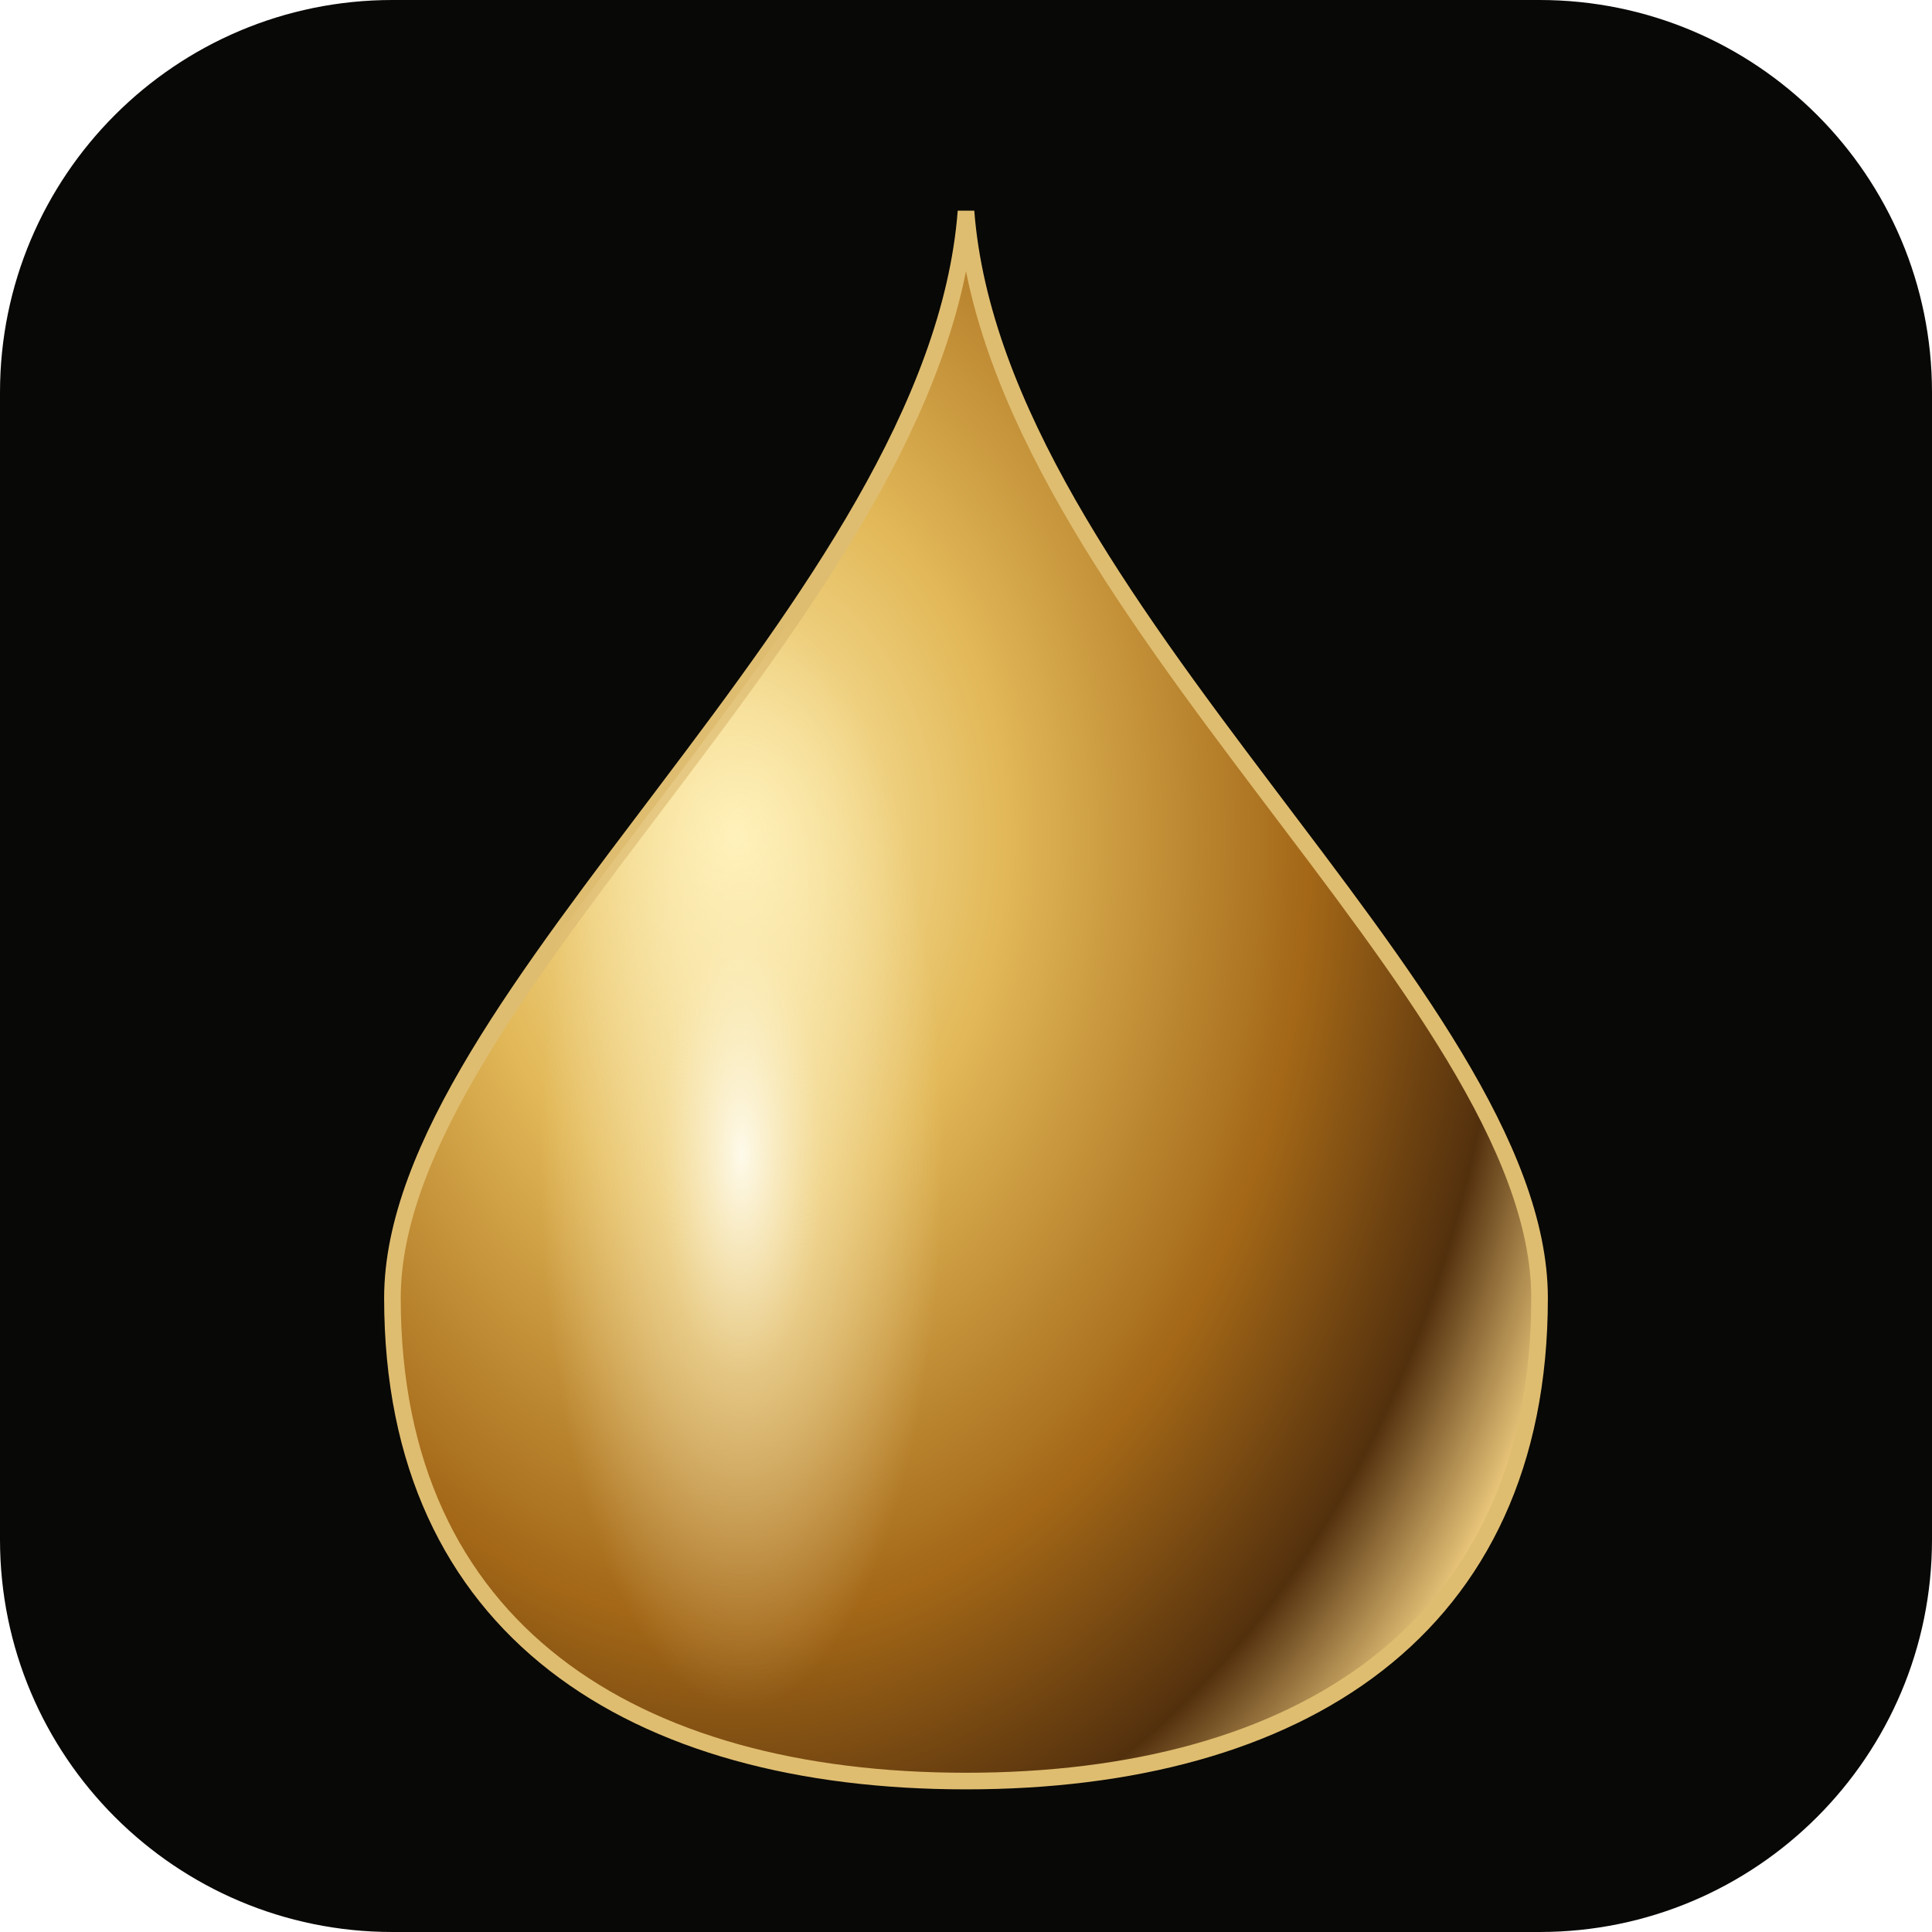
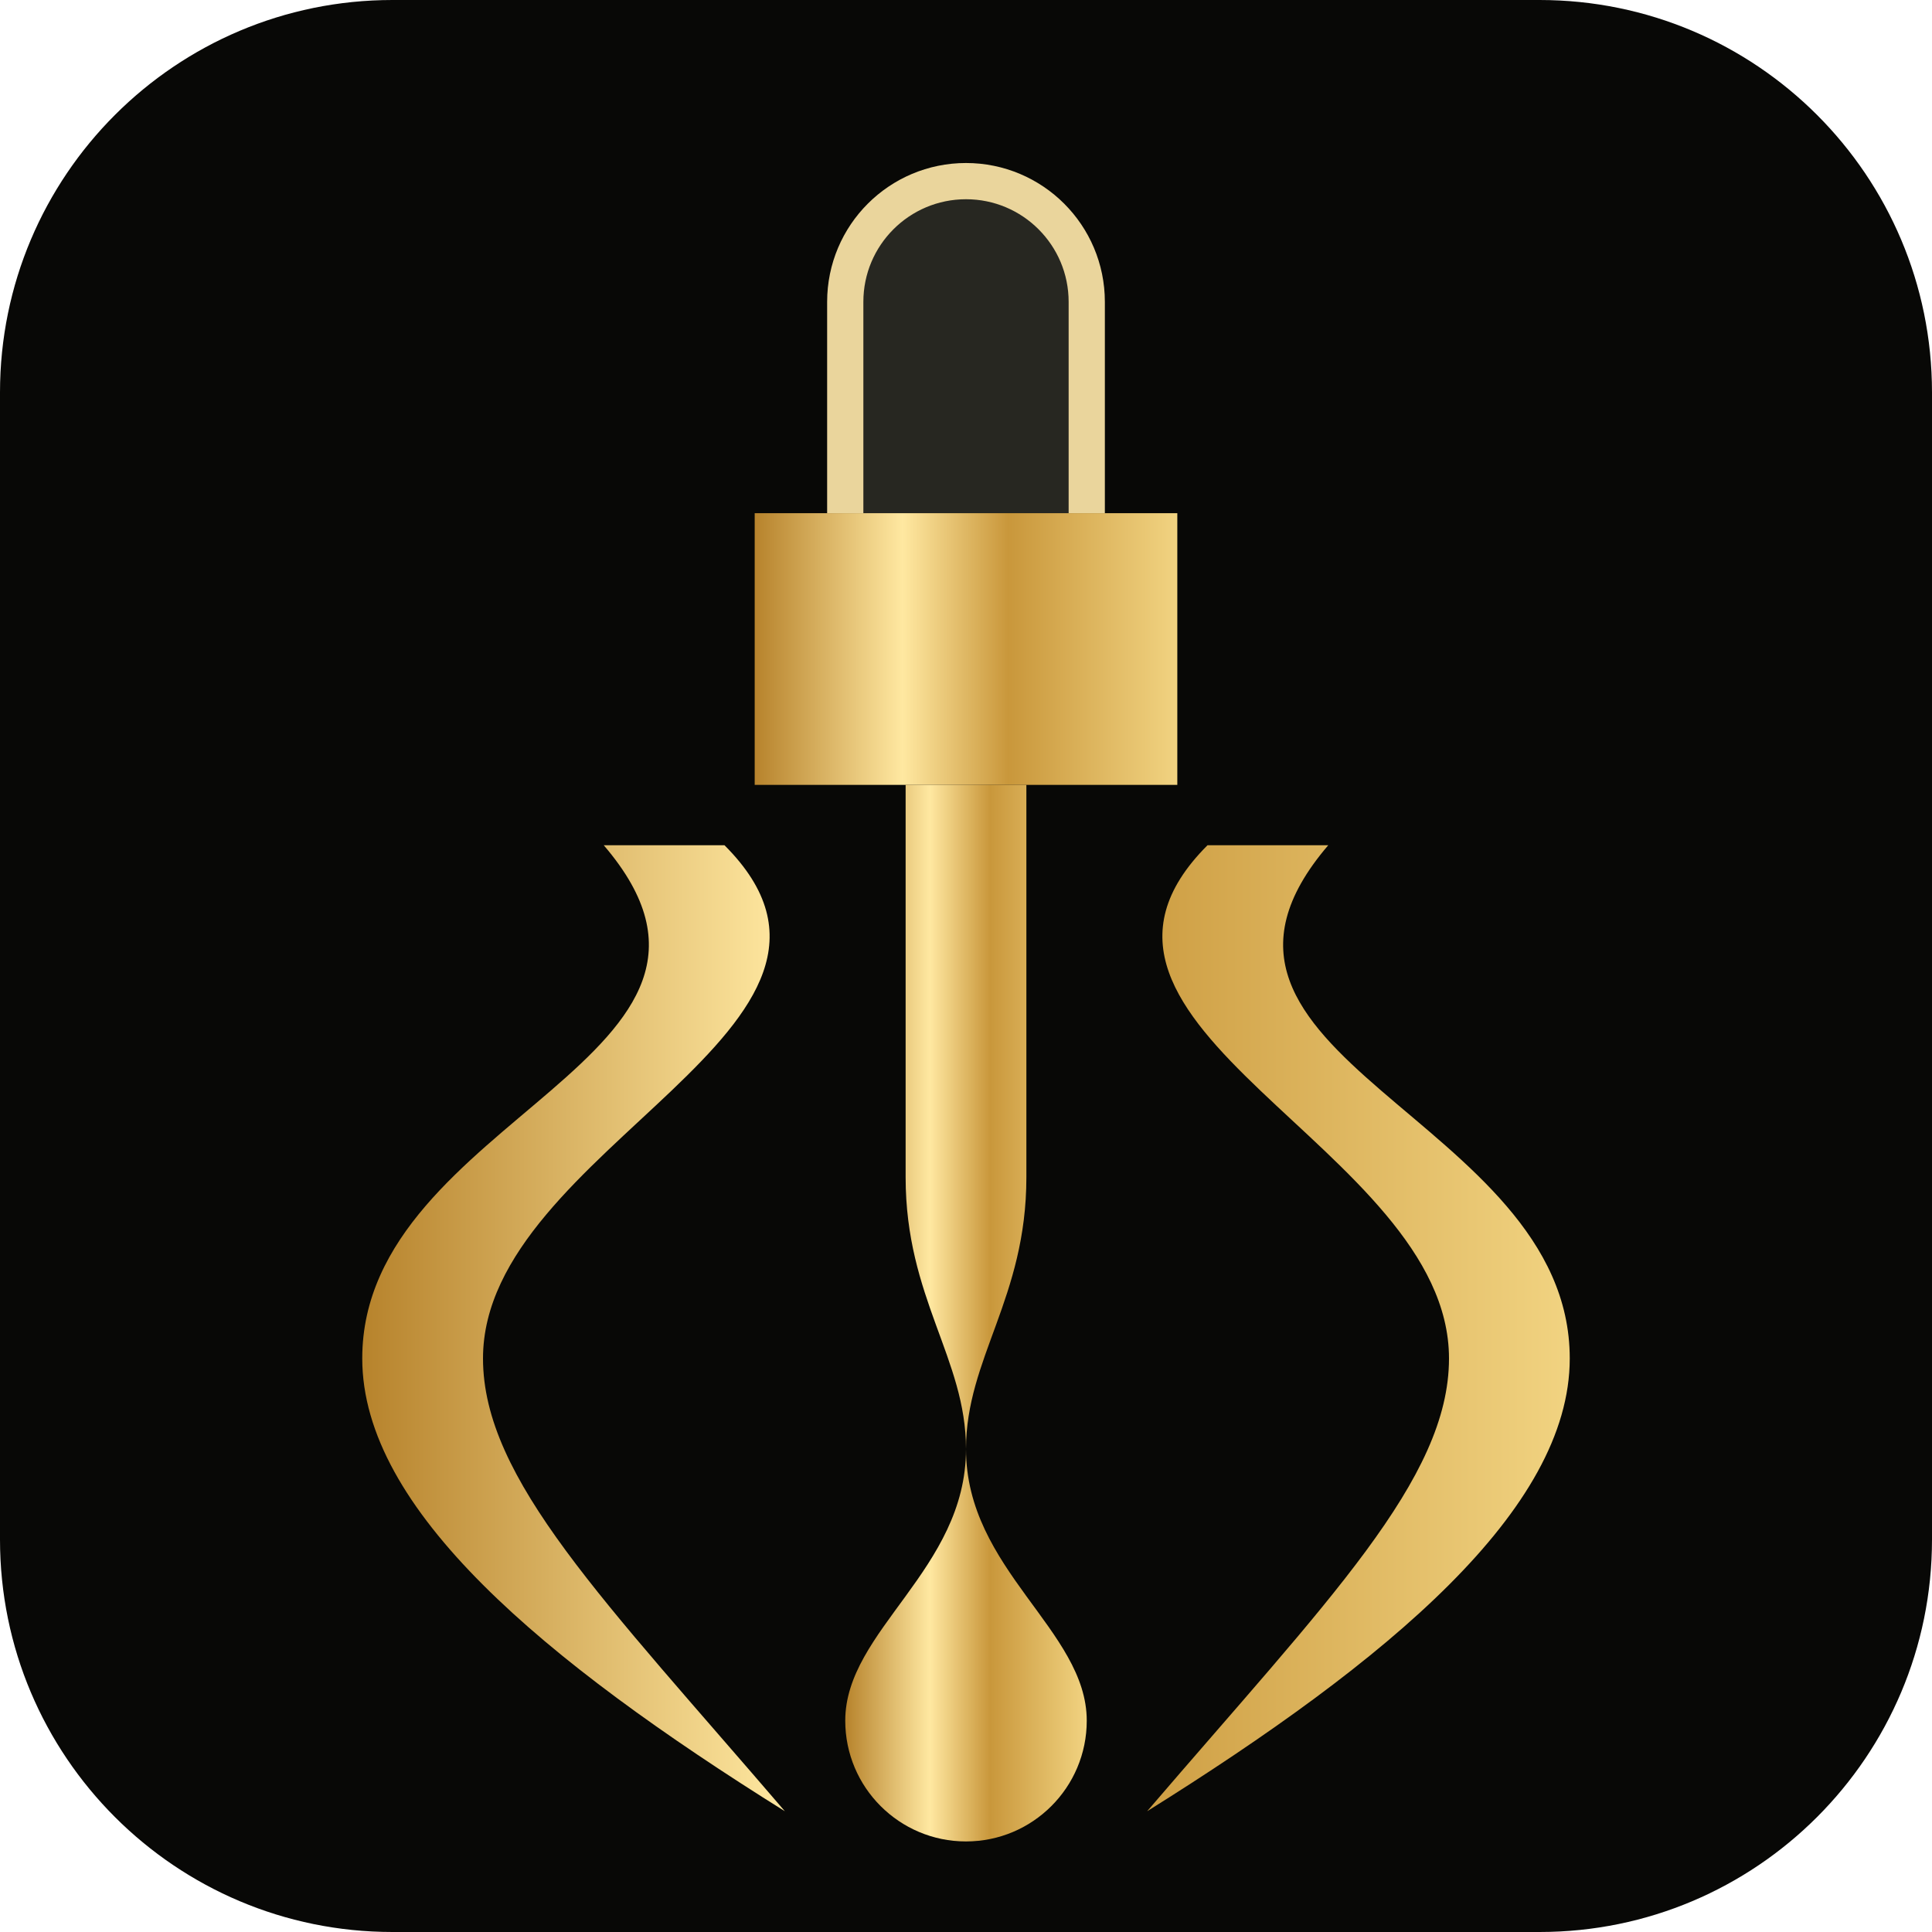
<svg xmlns="http://www.w3.org/2000/svg" viewBox="0 0 64 64">
  <defs>
-     <radialGradient id="gold" cx=".3" cy=".4" r=".78">
-       <stop stop-color="#fff0b3" />
-       <stop offset=".3" stop-color="#e2b858" />
-       <stop offset=".64" stop-color="#a36717" />
-       <stop offset=".86" stop-color="#53300d" />
-       <stop offset="1" stop-color="#e8c579" />
-     </radialGradient>
-     <radialGradient id="light" cx=".29" cy=".6" r=".35" gradientTransform="translate(.16 0) scale(.5 1)">
-       <stop stop-color="#fffdf1" stop-opacity=".95" />
-       <stop offset=".4" stop-color="#fff4c7" stop-opacity=".5" />
-       <stop offset="1" stop-color="#fff4c7" stop-opacity="0" />
-     </radialGradient>
-     <path id="drop" d="M32 7C31 20 13 33 13 43C13 54 21 59 32 59C43 59 51 54 51 43C51 33 33 20 32 7Z" />
+     <linearGradient id="gold">
+       <stop stop-color="#b7832c" />
+       <stop offset=".35" stop-color="#ffe8a1" />
+       <stop offset=".6" stop-color="#c9973b" />
+       <stop offset="1" stop-color="#f1d381" />
+     </linearGradient>
  </defs>
  <rect width="64" height="64" rx="13" fill="#080806" />
-   <use href="#drop" fill="url(#gold)" stroke="#dfbd70" stroke-width=".55" />
-   <use href="#drop" fill="url(#light)" />
+   <path d="M28 17V10a4 4 0 0 1 8 0v7" fill="#272721" stroke="#ead59c" stroke-width="1.2" />
+   <path d="M25 17h14v9H25Z" fill="url(#gold)" />
+   <path d="M30 26v13c0 4 2 6 2 9 0 4-4 6-4 9a4 4 0 0 0 8 0c0-3-4-5-4-9 0-3 2-5 2-9V26Z" fill="url(#gold)" />
+   <path d="M24 28h-4c6 7-8 9-8 17 0 5 6 10 14 15-6-7-10-11-10-15 0-7 14-11 8-17Zm16 0h4c-6 7 8 9 8 17 0 5-6 10-14 15 6-7 10-11 10-15 0-7-14-11-8-17Z" fill="url(#gold)" />
</svg>
